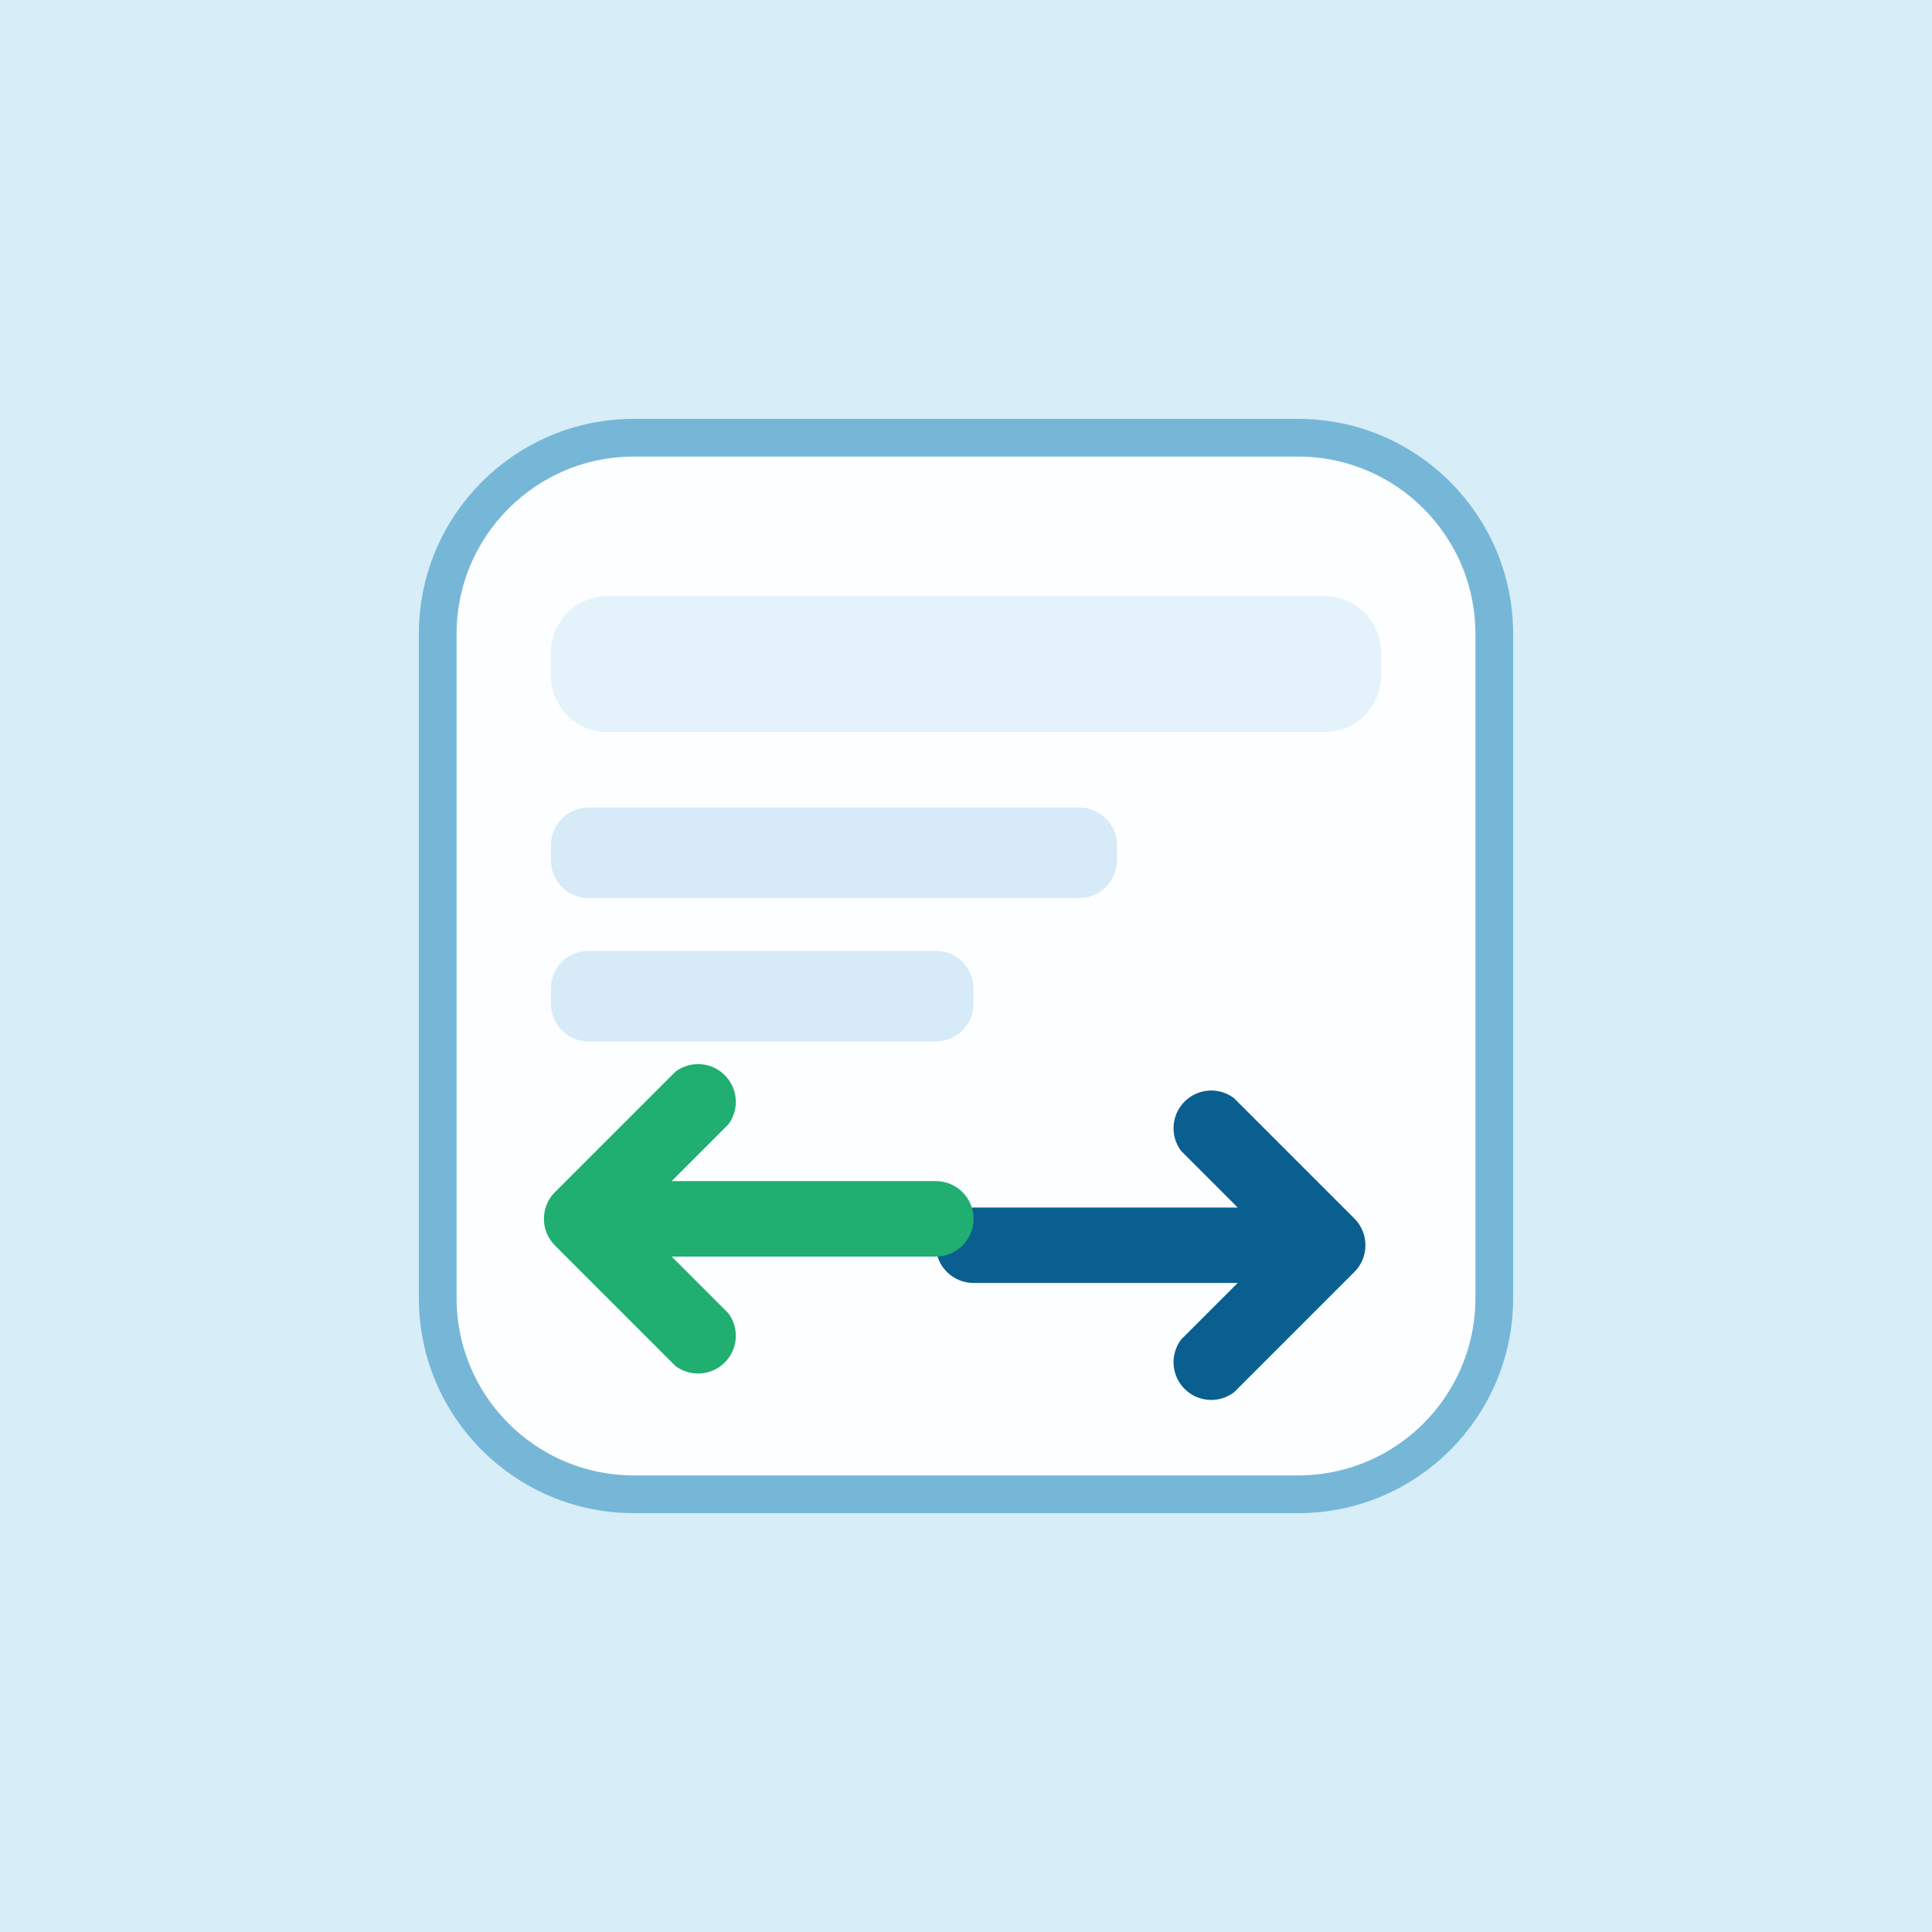
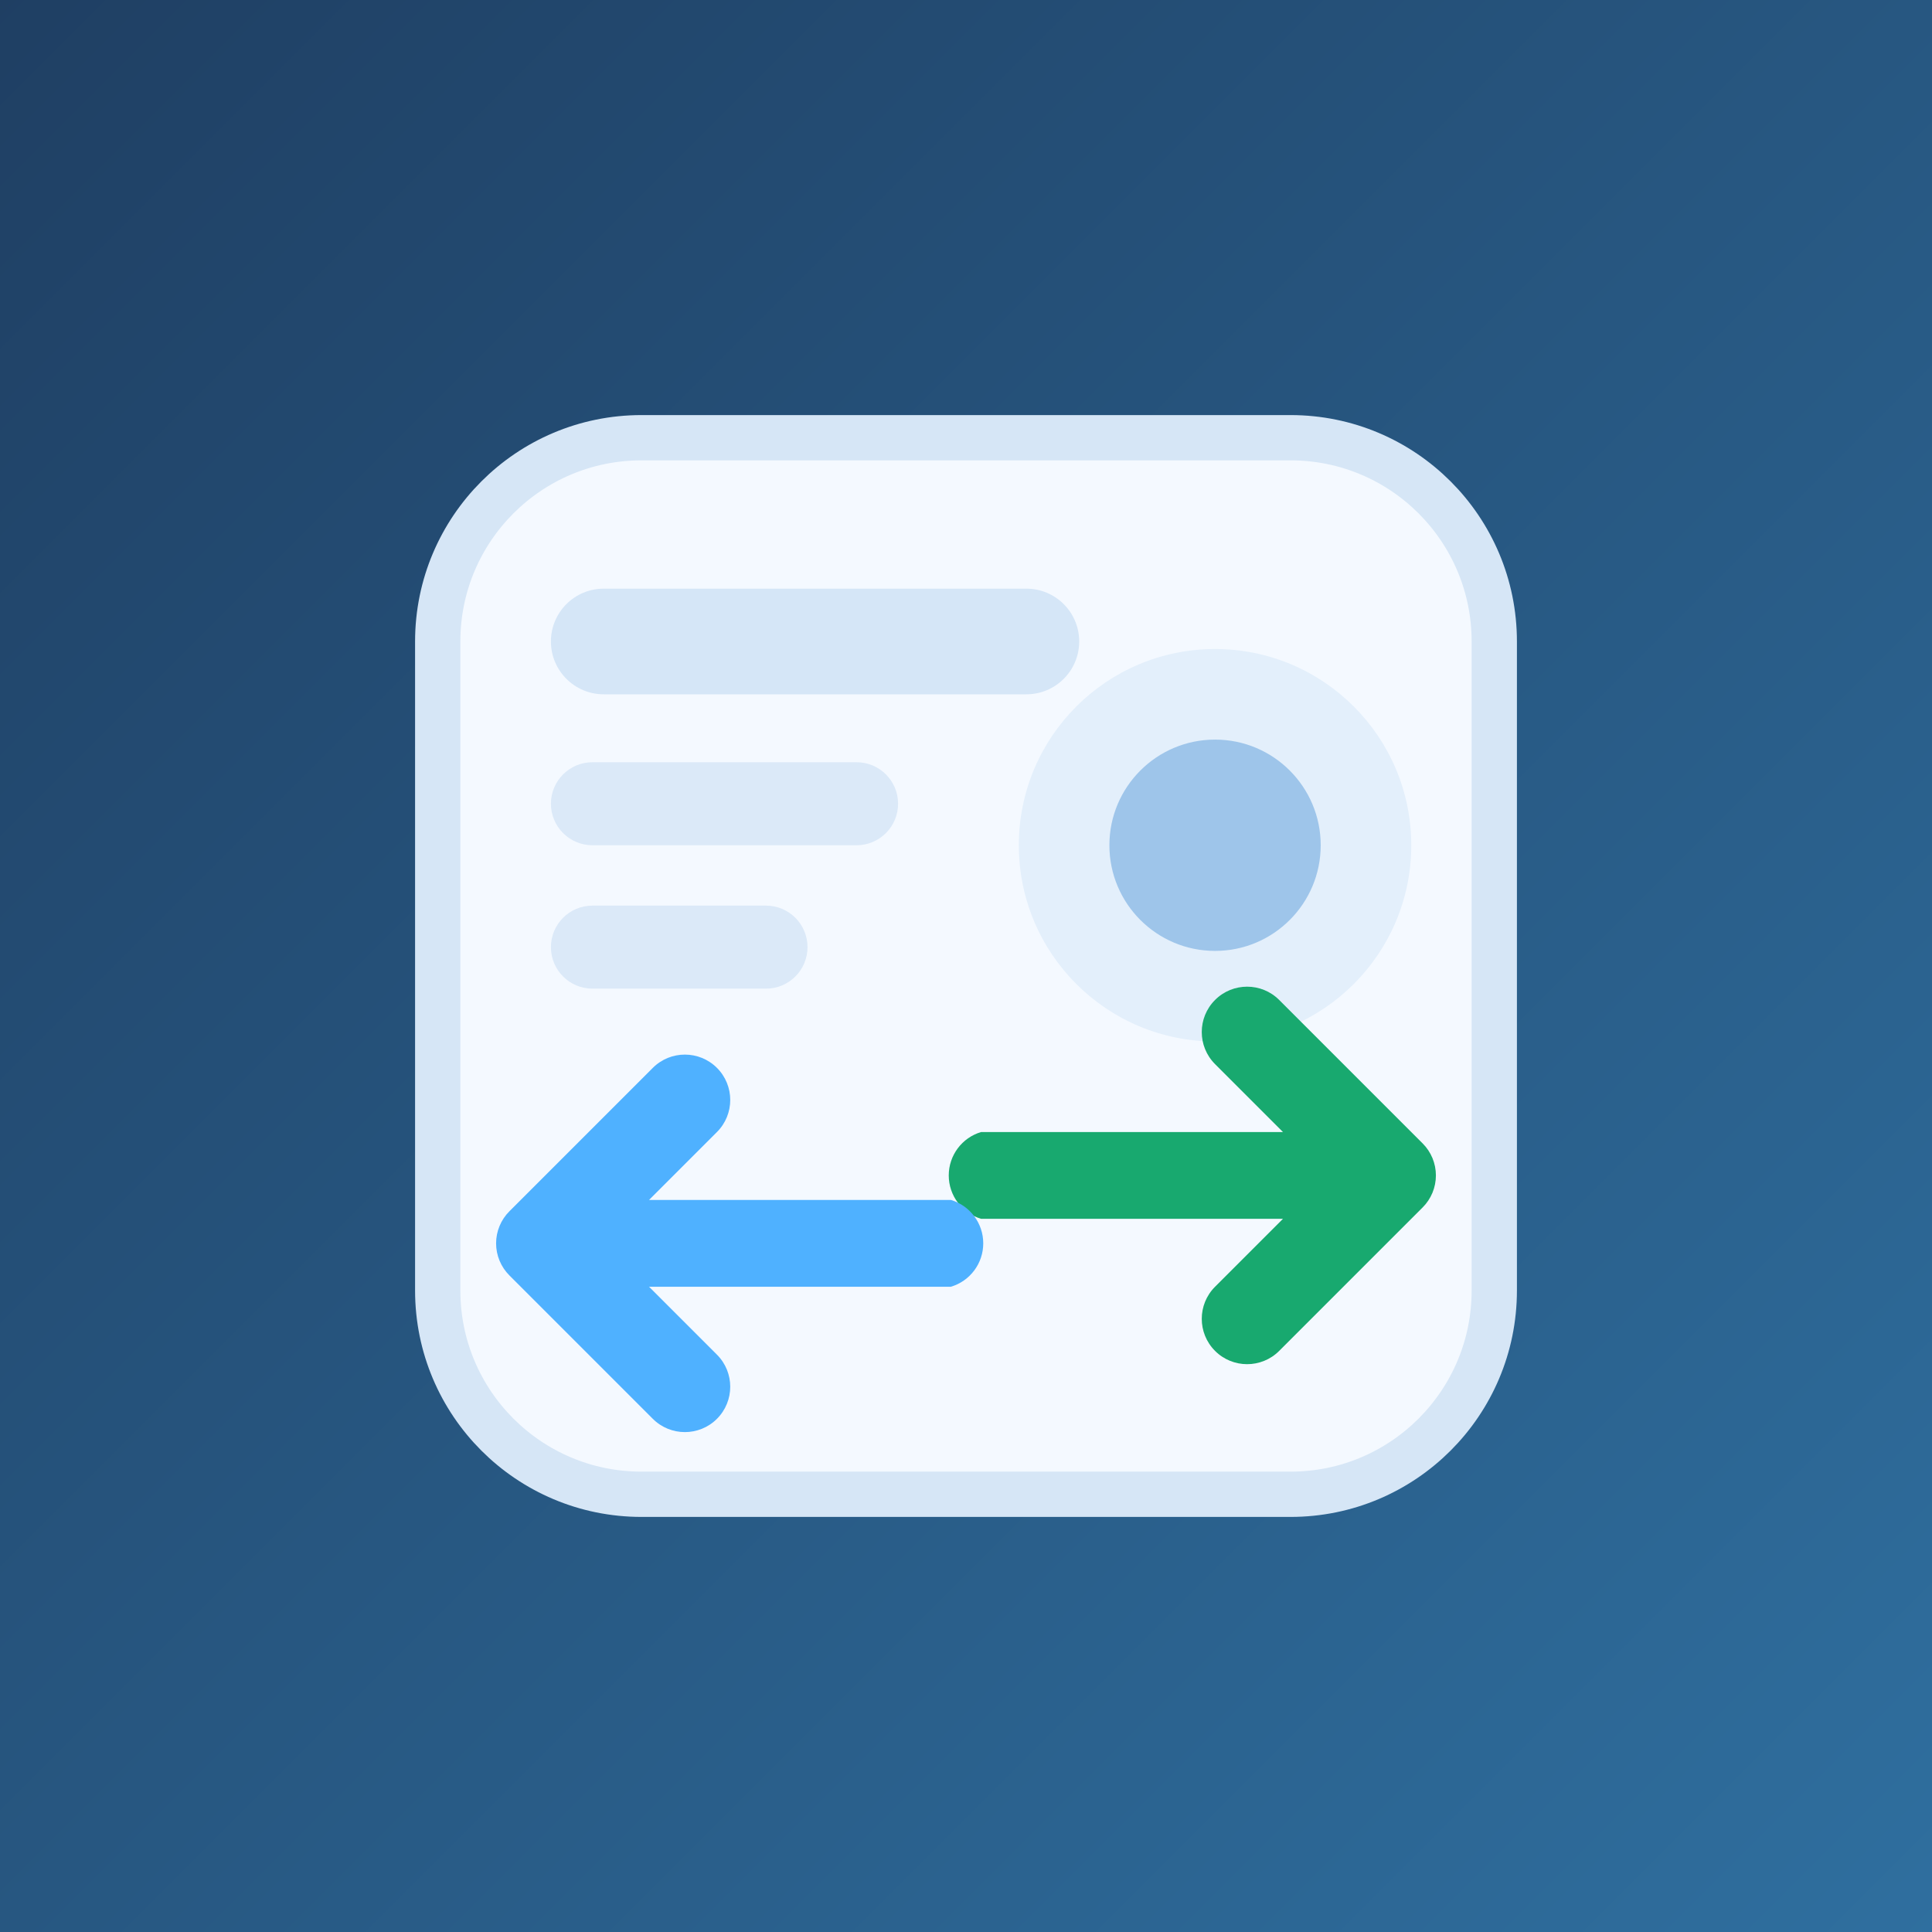
<svg xmlns="http://www.w3.org/2000/svg" viewBox="0 0 512 512" role="img" aria-label="Converter maskable icon">
-   <rect width="512" height="512" fill="#d7edf7" />
-   <rect x="116" y="116" width="280" height="280" rx="52" fill="#ffffff" fill-opacity="0.96" stroke="#76b7d8" stroke-width="10" />
-   <rect x="146" y="158" width="220" height="36" rx="15" fill="#e4f2fb" />
-   <rect x="146" y="214" width="150" height="24" rx="10" fill="#d6eaf7" />
-   <rect x="146" y="252" width="112" height="24" rx="10" fill="#d6eaf7" />
-   <path d="M258 320h70l-15-15a10 10 0 0 1 14-14l32 32a10 10 0 0 1 0 14l-32 32a10 10 0 0 1-14-14l15-15h-70a10 10 0 0 1 0-20z" fill="#0a5f91" />
-   <path d="M248 333h-70l15 15a10 10 0 0 1-14 14l-32-32a10 10 0 0 1 0-14l32-32a10 10 0 0 1 14 14l-15 15h70a10 10 0 0 1 0 20z" fill="#20af71" />
+   <defs>
+     <linearGradient id="converterMaskBg" x1="0" y1="0" x2="1" y2="1">
+       <stop offset="0%" stop-color="#1f3f63" />
+       <stop offset="100%" stop-color="#2f6f9f" />
+     </linearGradient>
+   </defs>
+   <rect width="512" height="512" fill="url(#converterMaskBg)" />
+   <rect x="116" y="116" width="280" height="280" rx="54" fill="#f4f9ff" stroke="#d6e6f6" stroke-width="12" />
+   <rect x="146" y="156" width="140" height="28" rx="14" fill="#d5e6f7" />
+   <rect x="146" y="202" width="92" height="22" rx="11" fill="#dbe9f8" />
+   <rect x="146" y="240" width="68" height="22" rx="11" fill="#dbe9f8" />
+   <circle cx="322" cy="224" r="52" fill="#e3effb" />
+   <circle cx="322" cy="224" r="28" fill="#9ec5ea" />
+   <path d="M260 300h80l-18-18a12 12 0 0 1 17-17l38 38a12 12 0 0 1 0 17l-38 38a12 12 0 0 1-17-17l18-18h-80a12 12 0 0 1 0-23z" fill="#18a96f" />
+   <path d="M252 341h-80l18 18a12 12 0 0 1-17 17l-38-38a12 12 0 0 1 0-17l38-38a12 12 0 0 1 17 17l-18 18h80a12 12 0 0 1 0 23z" fill="#4fb1ff" />
</svg>
